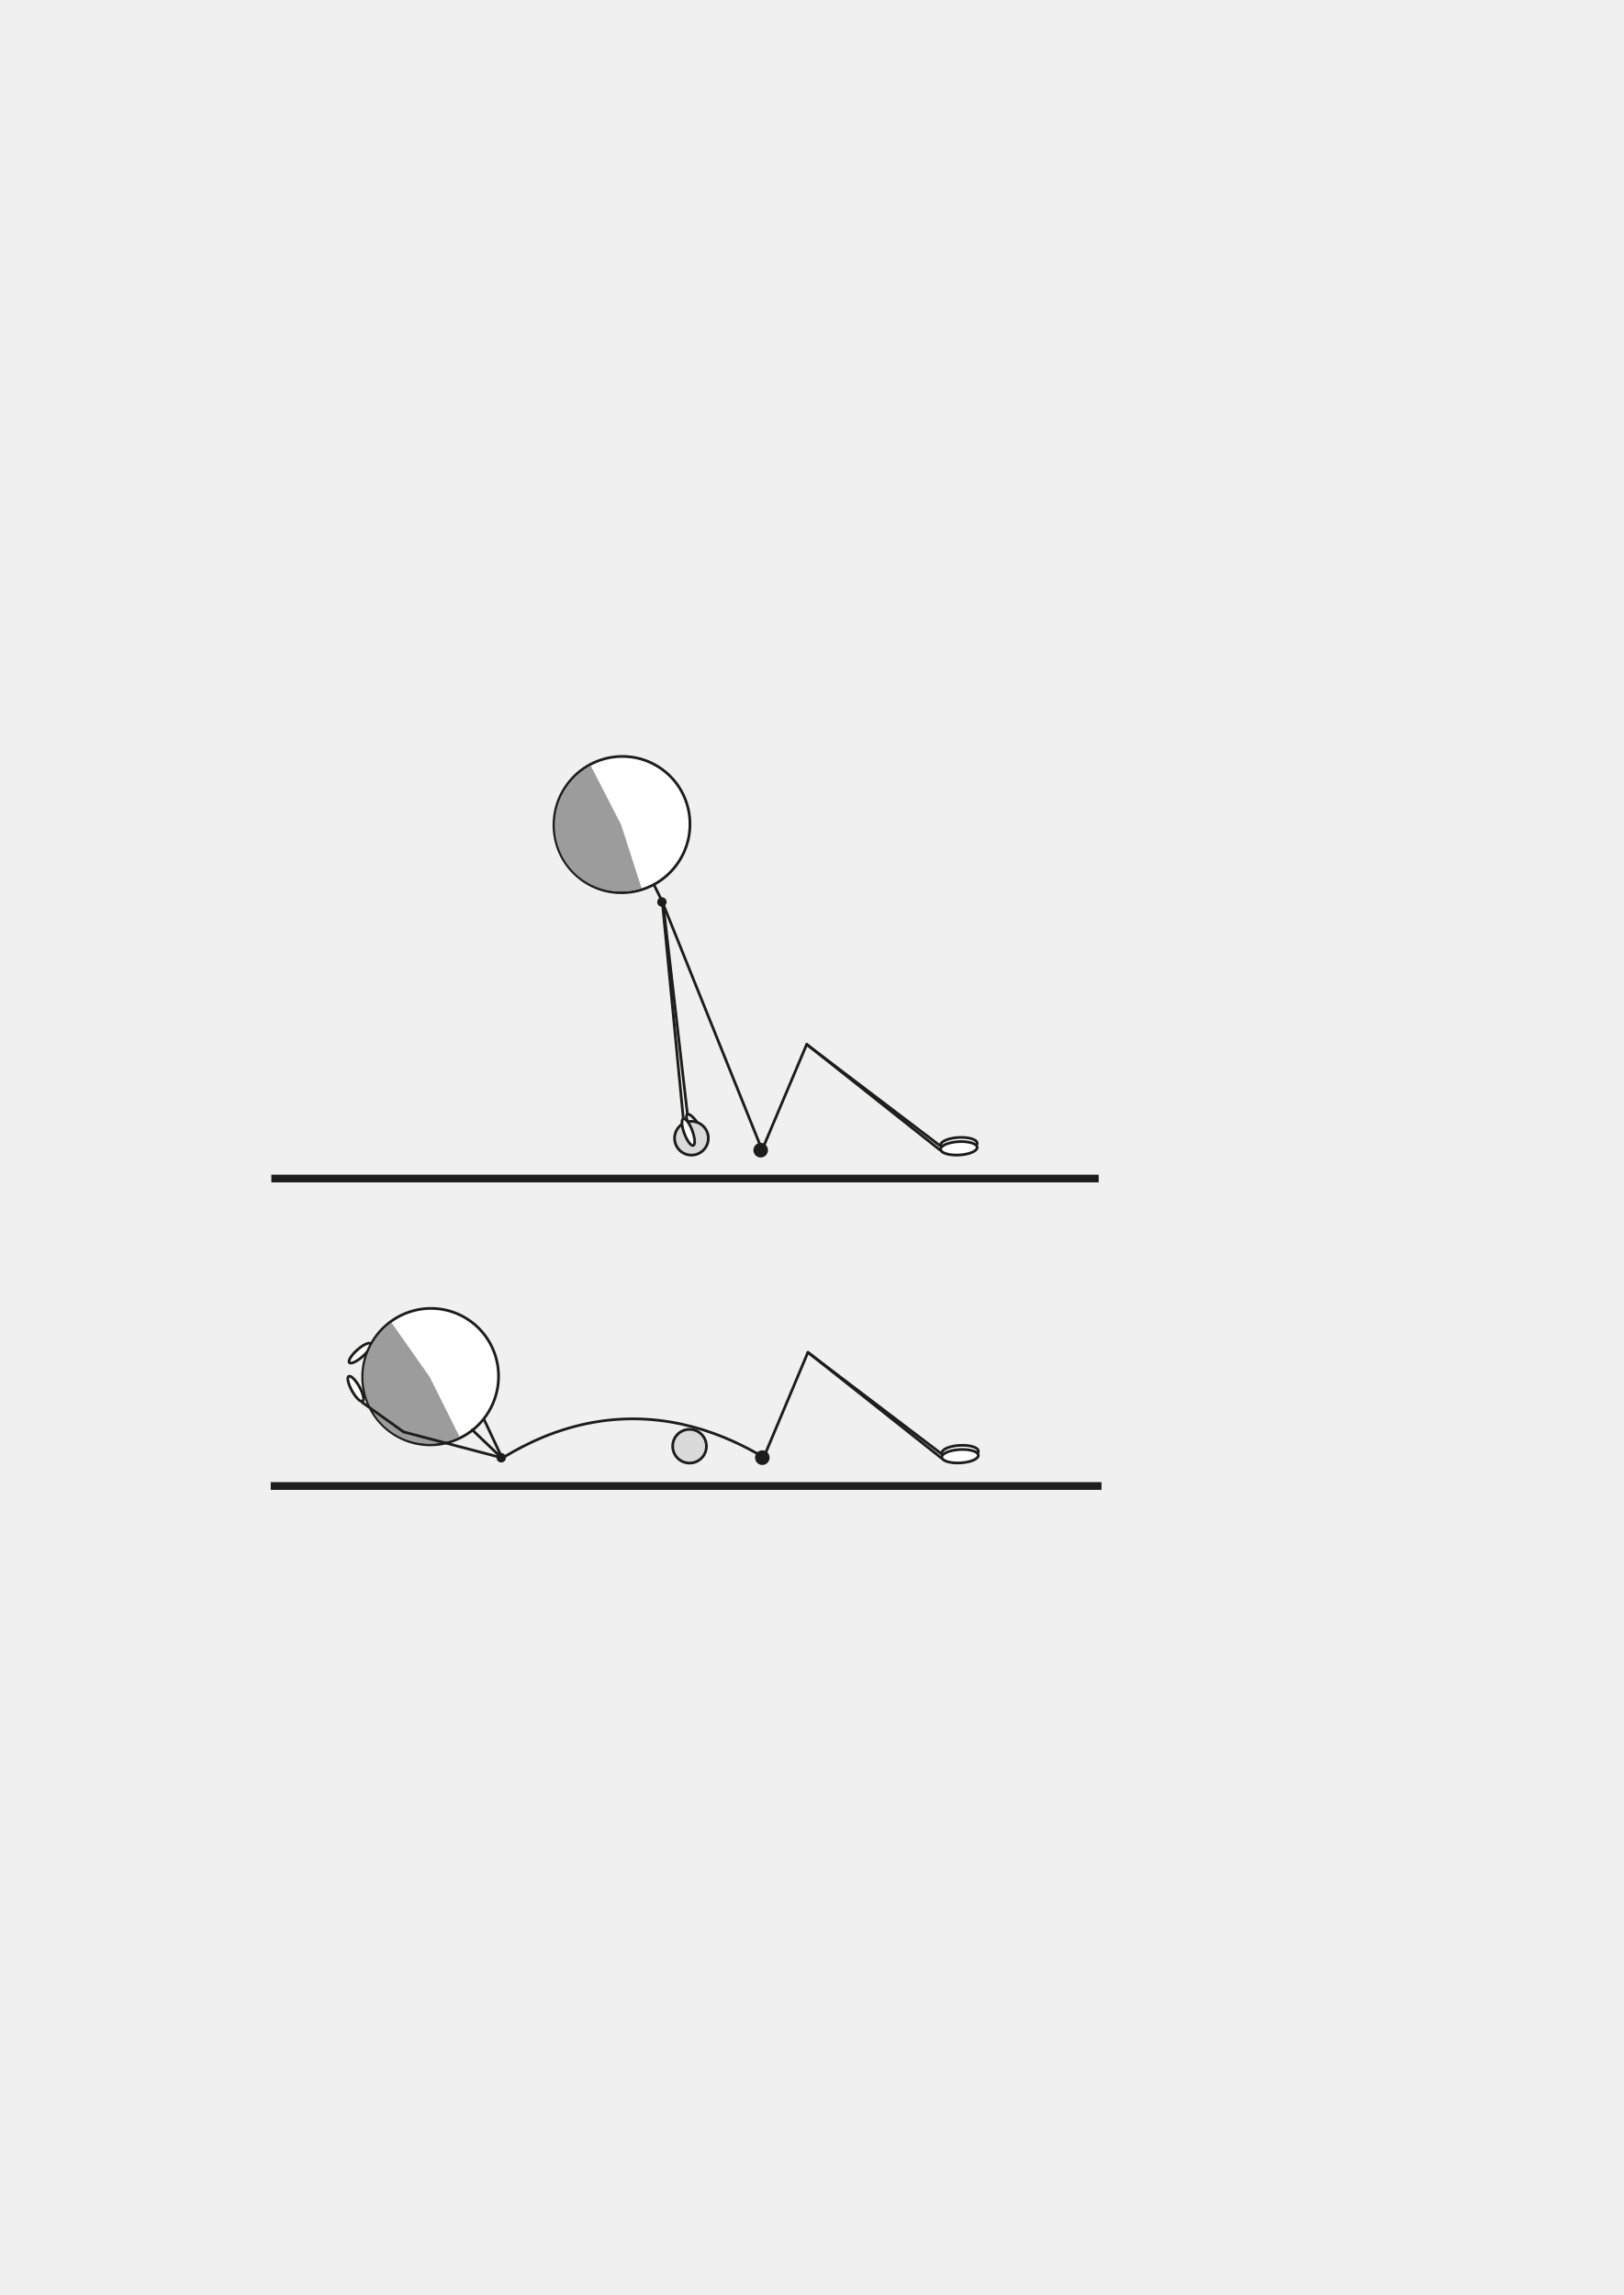
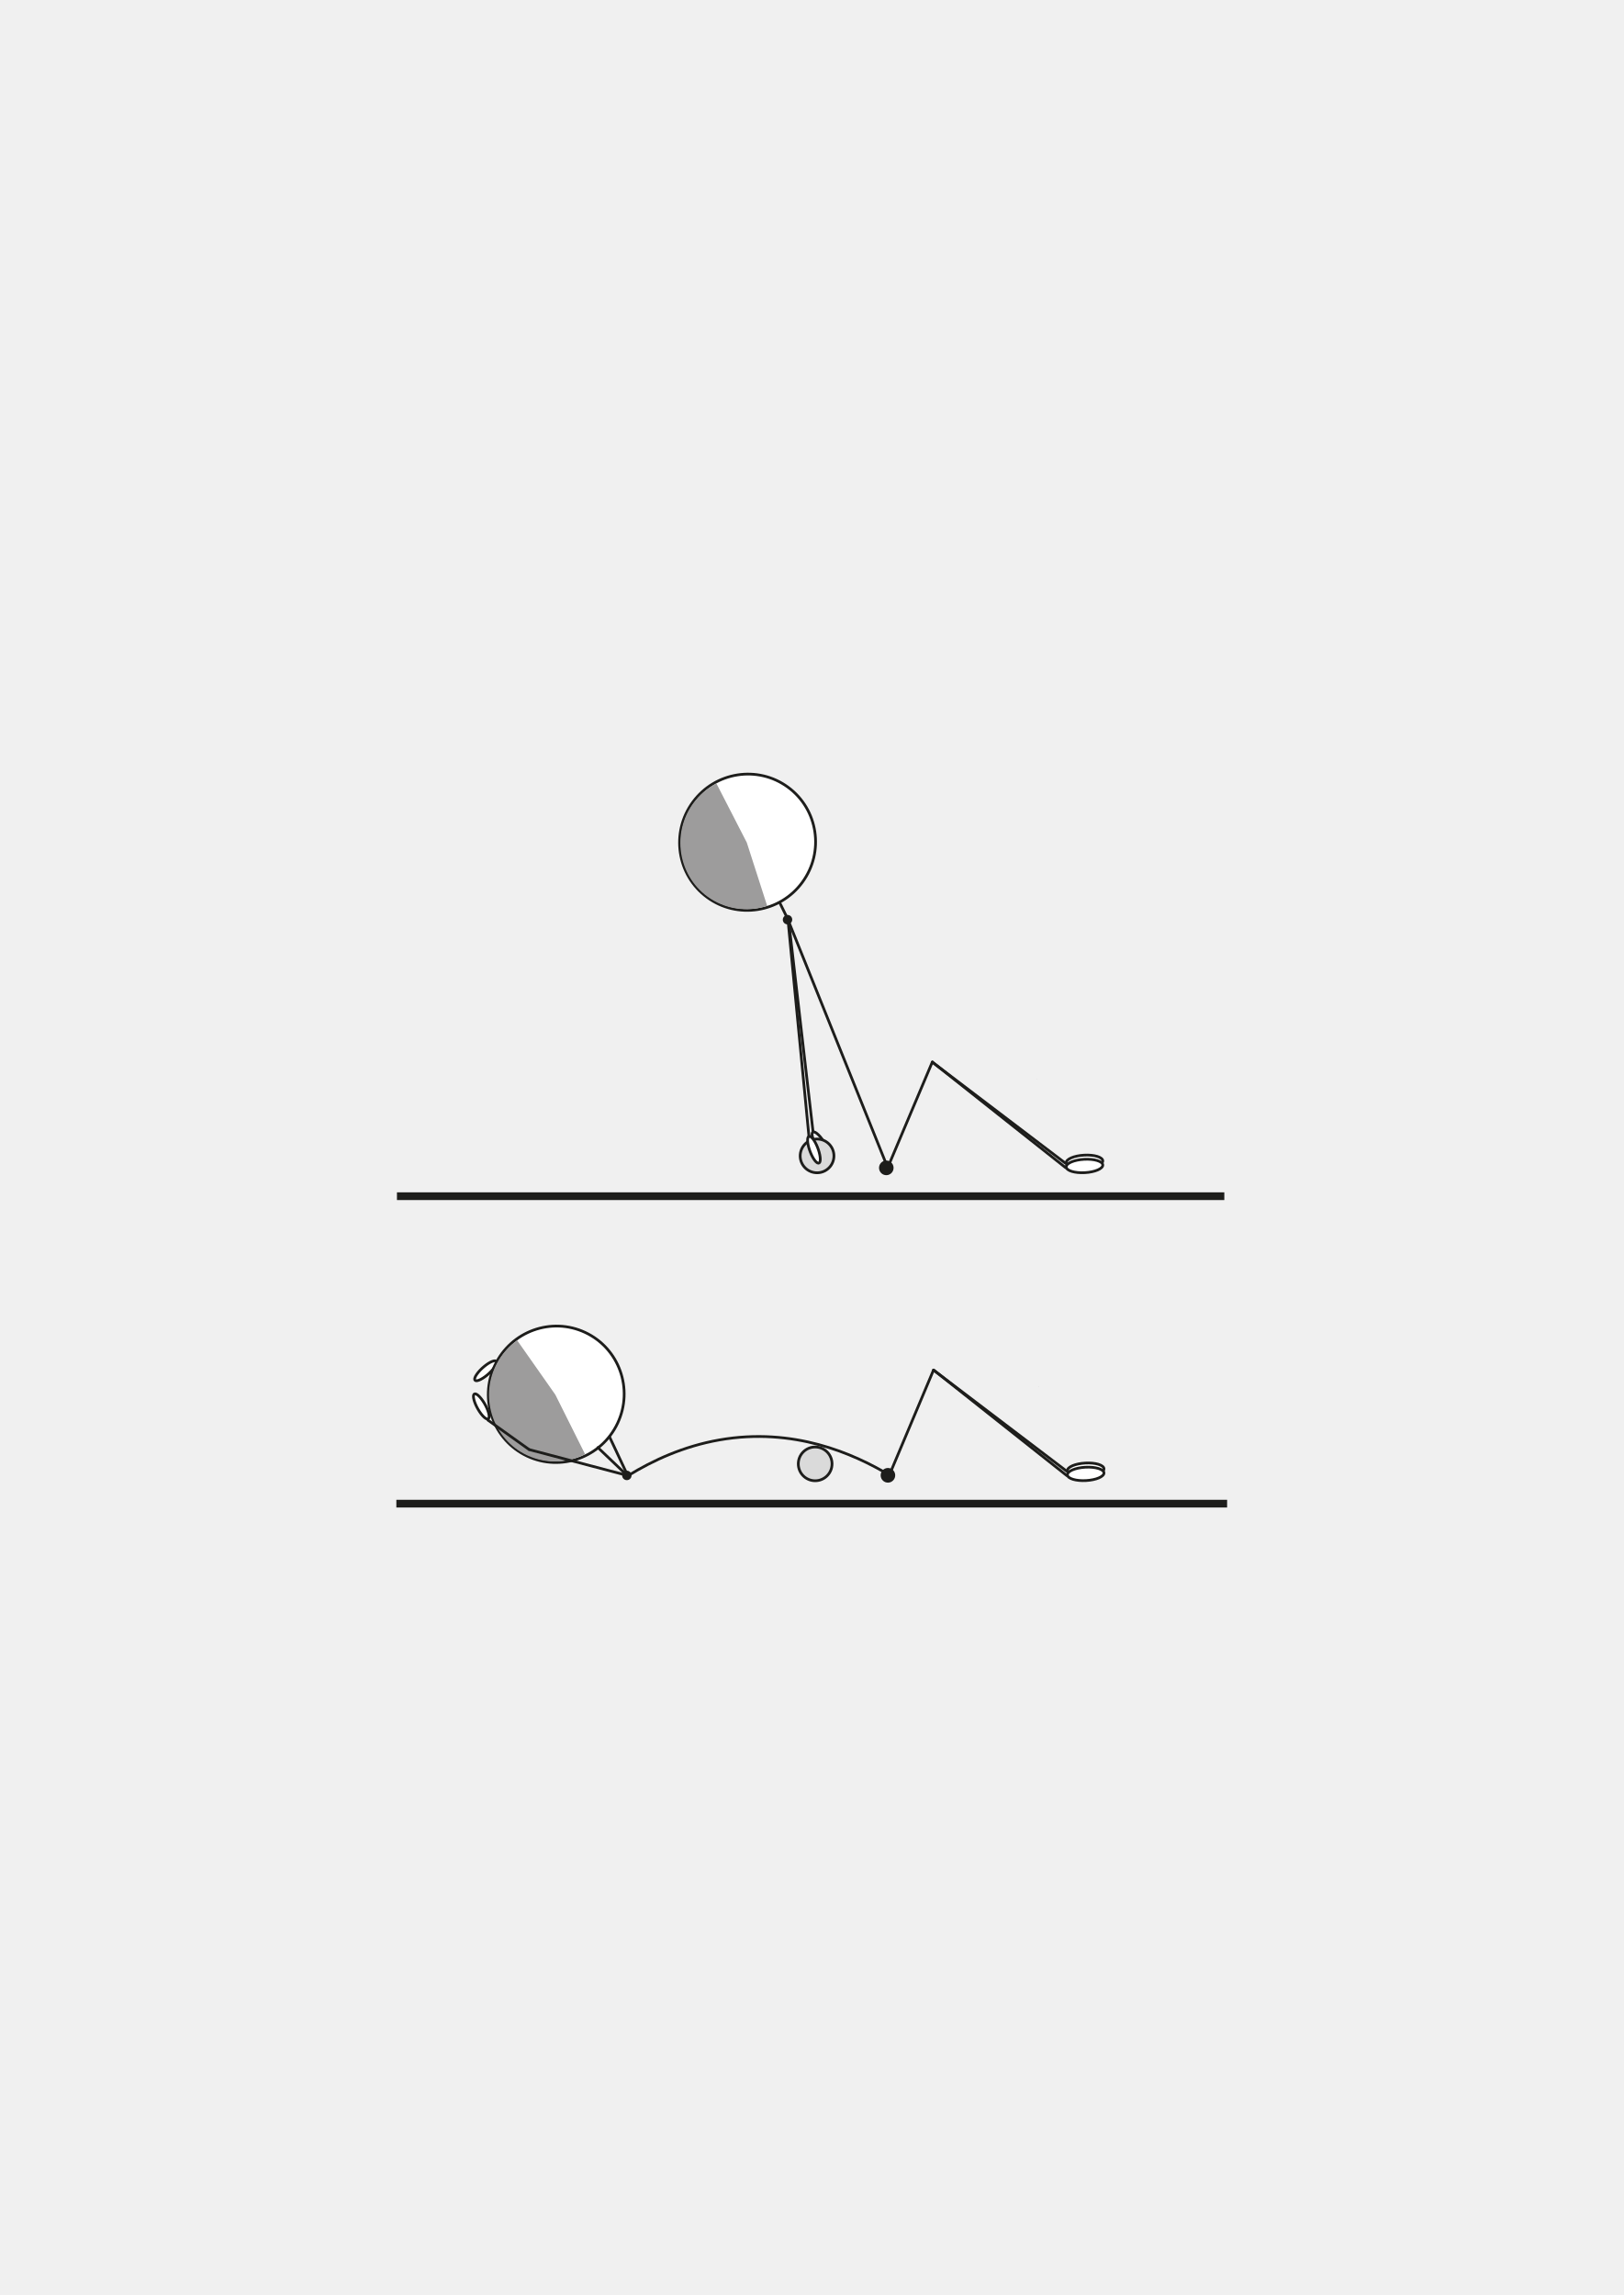
<svg xmlns="http://www.w3.org/2000/svg" width="100%" height="100%" viewBox="0 0 2481 3508" version="1.1" xml:space="preserve" style="fill-rule:evenodd;clip-rule:evenodd;stroke-linecap:round;stroke-miterlimit:10;">
-   <g id="RueckenRolle" transform="matrix(4.16667,0,0,4.16667,0,0)">
+   <g id="RueckenRolle" transform="matrix(4.16667,0,0,4.16667,192,27)">
    <g transform="matrix(-0.425377,-0.905016,-0.905016,0.425377,188.556,495.852)">
      <path d="M-32.336,20.531L13.036,20.531" style="fill:none;fill-rule:nonzero;stroke:rgb(29,29,27);stroke-width:1px;" />
    </g>
    <g transform="matrix(-0.362696,-0.931907,-0.931907,0.362696,129.719,493.828)">
      <path d="M-3.24,-4.738C-1.953,-6.671 -0.908,-6.682 -0.908,-4.761C-0.908,-2.841 -1.952,0.283 -3.24,2.216C-4.528,4.15 -5.572,4.16 -5.572,2.24C-5.572,0.319 -4.527,-2.804 -3.24,-4.738Z" style="fill:white;fill-rule:nonzero;stroke:rgb(29,29,27);stroke-width:1px;stroke-linecap:butt;" />
    </g>
    <g transform="matrix(-1,0,0,1,335.005,502.374)">
      <path d="M0,-0.247C-0.023,-0.247 -0.041,-0.192 -0.041,-0.124C-0.041,-0.056 -0.023,0 0,0C0.023,0 0.041,-0.056 0.041,-0.124C0.041,-0.192 0.023,-0.247 0,-0.247" style="fill:rgb(157,156,156);fill-rule:nonzero;" />
    </g>
    <g transform="matrix(1,0,0,1,183.868,533.043)">
      <path d="M0,3.472C0.951,3.472 1.722,2.695 1.722,1.736C1.722,0.777 0.951,0 0,0C-0.951,0 -1.722,0.777 -1.722,1.736C-1.722,2.695 -0.951,3.472 0,3.472" style="fill:rgb(29,29,27);fill-rule:nonzero;" />
    </g>
    <g transform="matrix(0.905127,0.425141,0.425141,-0.905127,138.683,521.011)">
      <path d="M10.651,-2.377C24.397,-2.377 35.541,8.839 35.541,22.676C35.541,36.512 24.397,47.729 10.651,47.729C-3.095,47.729 -14.239,36.512 -14.239,22.676C-14.239,8.84 -3.095,-2.377 10.651,-2.377" style="fill:white;fill-rule:nonzero;" />
    </g>
    <g transform="matrix(0.905127,0.425141,0.425141,-0.905127,138.683,521.011)">
      <ellipse cx="10.651" cy="22.676" rx="24.89" ry="25.053" style="fill:none;stroke:rgb(29,29,27);stroke-width:1px;stroke-linecap:butt;" />
    </g>
    <g transform="matrix(1,0,0,1,157.647,510.683)">
      <path d="M0,-5.505L-14.001,-25.443C-17.072,-23.258 -19.603,-20.393 -21.398,-17.073C-27.794,-5.241 -23.398,9.716 -11.659,16.062C-4.663,19.845 3.776,19.938 10.902,16.311L0,-5.505Z" style="fill:rgb(157,156,156);fill-rule:nonzero;" />
    </g>
    <g transform="matrix(0.387593,-0.921831,-0.921831,-0.387593,302.815,530.125)">
      <path d="M-12.706,19.126L28.789,19.126" style="fill:none;fill-rule:nonzero;stroke:rgb(29,29,27);stroke-width:1px;" />
    </g>
    <g transform="matrix(0.0556108,0.998453,0.998453,-0.0556108,351.445,526.041)">
      <path d="M6.679,-6.317C5.323,-6.345 4.225,-3.371 4.225,0.323C4.225,4.017 5.323,7.035 6.679,7.061C8.034,7.089 9.133,4.116 9.133,0.422C9.133,-3.273 8.035,-6.29 6.679,-6.317" style="fill:white;fill-rule:nonzero;" />
    </g>
    <g transform="matrix(0.0556108,0.998453,0.998453,-0.0556108,351.445,526.041)">
      <ellipse cx="6.679" cy="0.372" rx="2.454" ry="6.717" style="fill:none;stroke:rgb(29,29,27);stroke-width:1px;stroke-linecap:butt;" />
    </g>
    <g transform="matrix(0.796333,0.604858,0.604858,-0.796333,312.565,485.202)">
      <path d="M-6.227,-18.494L54.924,-18.494" style="fill:none;fill-rule:nonzero;stroke:rgb(29,29,27);stroke-width:1px;" />
    </g>
    <g transform="matrix(-0.666817,0.745222,0.745222,0.666817,282.309,534.439)">
      <path d="M1.996,-4.464C3.476,-4.452 4.676,-3.244 4.676,-1.766C4.677,-0.286 3.477,0.904 1.996,0.892C0.516,0.88 -0.685,-0.328 -0.684,-1.808C-0.684,-3.287 0.516,-4.476 1.996,-4.464" style="fill:rgb(29,29,27);fill-rule:nonzero;" />
    </g>
    <g transform="matrix(0.988513,-0.151139,-0.151139,-0.988513,131.514,512.788)">
      <path d="M-0.526,-0.04C0.762,-1.974 1.807,-1.984 1.807,-0.064C1.806,1.856 0.762,4.98 -0.526,6.914C-1.813,8.848 -2.858,8.858 -2.858,6.938C-2.857,5.018 -1.813,1.894 -0.526,-0.04" style="fill:white;fill-rule:nonzero;" />
    </g>
    <g transform="matrix(0.988513,-0.151139,-0.151139,-0.988513,131.514,512.788)">
      <path d="M-0.526,-0.04C0.762,-1.974 1.807,-1.984 1.807,-0.064C1.806,1.856 0.762,4.98 -0.526,6.914C-1.813,8.848 -2.858,8.858 -2.858,6.938C-2.857,5.018 -1.813,1.894 -0.526,-0.04Z" style="fill:none;fill-rule:nonzero;stroke:rgb(29,29,27);stroke-width:1px;stroke-linecap:butt;" />
    </g>
    <g transform="matrix(0.0556108,0.998453,0.998453,-0.0556108,351.445,527.568)">
      <path d="M6.679,-6.317C5.323,-6.345 4.225,-3.371 4.225,0.322C4.225,4.017 5.323,7.035 6.679,7.061C8.035,7.089 9.133,4.116 9.133,0.422C9.133,-3.273 8.035,-6.29 6.679,-6.317" style="fill:white;fill-rule:nonzero;" />
    </g>
    <g transform="matrix(0.0556108,0.998453,0.998453,-0.0556108,351.445,527.568)">
      <ellipse cx="6.679" cy="0.372" rx="2.454" ry="6.717" style="fill:none;stroke:rgb(29,29,27);stroke-width:1px;stroke-linecap:butt;" />
    </g>
    <g transform="matrix(0.783654,0.621197,0.621197,-0.783654,313.698,485.126)">
      <path d="M-6.74,-19.352L55.566,-19.352" style="fill:none;fill-rule:nonzero;stroke:rgb(29,29,27);stroke-width:1px;" />
    </g>
    <g transform="matrix(0,-1,-1,0,252.954,524.351)">
      <path d="M-6.19,-6.19C-9.609,-6.19 -12.38,-3.419 -12.38,-0C-12.38,3.419 -9.609,6.19 -6.19,6.19C-2.771,6.19 -0,3.419 -0,-0C-0,-3.419 -2.771,-6.19 -6.19,-6.19" style="fill:rgb(218,218,218);fill-rule:nonzero;" />
    </g>
    <g transform="matrix(0,-1,-1,0,252.954,524.351)">
      <circle cx="-6.19" cy="0" r="6.19" style="fill:none;stroke:rgb(29,29,27);stroke-width:1px;stroke-linecap:butt;" />
    </g>
    <g transform="matrix(1,0,0,1,99.317,545.134)">
      <path d="M0,0L304.75,0" style="fill:none;fill-rule:nonzero;stroke:rgb(29,29,27);stroke-width:2.83px;stroke-linecap:butt;" />
    </g>
    <g transform="matrix(0.11476,0.993393,0.993393,-0.11476,285.962,360.731)">
      <path d="M-34.816,-39.07L43.843,-39.07" style="fill:none;fill-rule:nonzero;stroke:rgb(29,29,27);stroke-width:1px;" />
    </g>
    <g transform="matrix(-0.979493,0.201478,0.201478,0.979493,256.255,416.453)">
      <path d="M0.7,-6.883C1.988,-8.816 3.033,-8.827 3.032,-6.908C3.032,-4.987 1.988,-1.863 0.7,0.07C-0.587,2.004 -1.632,2.015 -1.632,0.095C-1.631,-1.826 -0.588,-4.95 0.7,-6.883Z" style="fill:none;fill-rule:nonzero;stroke:rgb(29,29,27);stroke-width:1px;stroke-linecap:butt;" />
    </g>
    <g transform="matrix(-1,0,0,1,334.406,389.584)">
      <path d="M0,-0.246C-0.023,-0.246 -0.041,-0.191 -0.041,-0.123C-0.041,-0.055 -0.023,0 0,0C0.022,0 0.041,-0.055 0.041,-0.123C0.041,-0.191 0.022,-0.246 0,-0.246" style="fill:rgb(157,156,156);fill-rule:nonzero;" />
    </g>
    <g transform="matrix(0.88121,0.472725,0.472725,-0.88121,241.366,331.855)">
      <path d="M0.821,-0.206C1.772,-0.207 2.543,0.571 2.543,1.529C2.543,2.488 1.772,3.265 0.821,3.265C-0.131,3.266 -0.902,2.489 -0.902,1.53C-0.902,0.571 -0.131,-0.206 0.821,-0.206" style="fill:rgb(29,29,27);fill-rule:nonzero;" />
    </g>
    <g transform="matrix(0.806255,0.591569,0.591569,-0.806255,204.26,310.011)">
      <path d="M14.82,-4.854C28.567,-4.854 39.711,6.362 39.71,20.199C39.711,34.035 28.567,45.252 14.82,45.252C1.074,45.252 -10.07,34.036 -10.069,20.199C-10.07,6.363 1.074,-4.854 14.82,-4.854" style="fill:white;fill-rule:nonzero;" />
    </g>
    <g transform="matrix(0.806255,0.591569,0.591569,-0.806255,204.26,310.011)">
      <ellipse cx="14.82" cy="20.199" rx="24.89" ry="25.053" style="fill:none;stroke:rgb(29,29,27);stroke-width:1px;stroke-linecap:butt;" />
    </g>
    <g transform="matrix(1,0,0,1,227.87,306.625)">
      <path d="M0,-4.018L-11.143,-25.695C-14.485,-23.95 -17.386,-21.458 -19.62,-18.414C-27.58,-7.566 -25.273,7.86 -14.51,15.757C-8.196,20.39 -0.001,21.677 7.475,19.209L0,-4.018Z" style="fill:rgb(157,156,156);fill-rule:nonzero;" />
    </g>
    <g transform="matrix(0.38902,-0.921229,-0.921229,-0.38902,302.368,417.361)">
      <path d="M-12.771,19.256L29.034,19.256" style="fill:none;fill-rule:nonzero;stroke:rgb(29,29,27);stroke-width:1px;" />
    </g>
    <g transform="matrix(0.0556108,0.998453,0.998453,-0.0556108,351.014,413.086)">
      <path d="M6.679,-6.317C5.323,-6.345 4.225,-3.371 4.225,0.323C4.225,4.017 5.323,7.035 6.679,7.061C8.034,7.089 9.133,4.116 9.133,0.422C9.133,-3.273 8.035,-6.29 6.679,-6.317" style="fill:white;fill-rule:nonzero;" />
    </g>
    <g transform="matrix(0.0556108,0.998453,0.998453,-0.0556108,351.014,413.086)">
      <ellipse cx="6.679" cy="0.372" rx="2.454" ry="6.717" style="fill:none;stroke:rgb(29,29,27);stroke-width:1px;stroke-linecap:butt;" />
    </g>
    <g transform="matrix(0.796333,0.604858,0.604858,-0.796333,312.134,372.246)">
      <path d="M-6.227,-18.494L54.924,-18.494" style="fill:none;fill-rule:nonzero;stroke:rgb(29,29,27);stroke-width:1px;" />
    </g>
    <g transform="matrix(-0.666817,0.745222,0.745222,0.666817,281.71,421.65)">
      <path d="M1.996,-4.464C3.476,-4.452 4.676,-3.244 4.676,-1.766C4.677,-0.286 3.477,0.904 1.996,0.892C0.516,0.88 -0.684,-0.328 -0.684,-1.808C-0.684,-3.287 0.516,-4.476 1.996,-4.464" style="fill:rgb(29,29,27);fill-rule:nonzero;" />
    </g>
    <g transform="matrix(0.0556108,0.998453,0.998453,-0.0556108,351.014,414.613)">
      <path d="M6.679,-6.317C5.323,-6.345 4.225,-3.371 4.225,0.323C4.225,4.017 5.323,7.035 6.679,7.061C8.034,7.089 9.133,4.116 9.133,0.422C9.133,-3.273 8.035,-6.29 6.679,-6.317" style="fill:white;fill-rule:nonzero;" />
    </g>
    <g transform="matrix(0.0556108,0.998453,0.998453,-0.0556108,351.014,414.613)">
      <ellipse cx="6.679" cy="0.372" rx="2.454" ry="6.717" style="fill:none;stroke:rgb(29,29,27);stroke-width:1px;stroke-linecap:butt;" />
    </g>
    <g transform="matrix(0.783654,0.621197,0.621197,-0.783654,313.268,372.17)">
      <path d="M-6.74,-19.352L55.566,-19.352" style="fill:none;fill-rule:nonzero;stroke:rgb(29,29,27);stroke-width:1px;" />
    </g>
    <g transform="matrix(0.285361,-0.95842,-0.95842,-0.285361,257.036,412.381)">
      <path d="M-5.933,-4.424C-9.352,-4.424 -12.123,-1.652 -12.123,1.766C-12.123,5.185 -9.352,7.956 -5.933,7.957C-2.515,7.956 0.257,5.185 0.257,1.766C0.257,-1.652 -2.514,-4.423 -5.933,-4.424" style="fill:rgb(218,218,218);fill-rule:nonzero;" />
    </g>
    <g transform="matrix(0.285361,-0.95842,-0.95842,-0.285361,257.036,412.381)">
-       <ellipse cx="-5.933" cy="1.767" rx="6.19" ry="6.19" style="fill:none;stroke:rgb(29,29,27);stroke-width:1px;stroke-linecap:butt;" />
+       <circle cx="-5.933" cy="1.767" r="6.19" style="fill:none;stroke:rgb(29,29,27);stroke-width:1px;stroke-linecap:butt;" />
    </g>
    <g transform="matrix(1,0.00071901,0.00071901,-1,252.494,418.781)">
      <path d="M0.003,-0C1.29,-1.933 2.334,-1.944 2.335,-0.024C2.334,1.897 1.291,5.02 0.003,6.954C-1.285,8.887 -2.329,8.898 -2.329,6.977C-2.329,5.057 -1.285,1.933 0.003,-0" style="fill:white;fill-rule:nonzero;" />
    </g>
    <g transform="matrix(1,0.00071901,0.00071901,-1,252.494,418.781)">
      <path d="M0.003,-0C1.29,-1.933 2.334,-1.944 2.335,-0.024C2.334,1.897 1.291,5.02 0.003,6.954C-1.285,8.887 -2.329,8.898 -2.329,6.977C-2.329,5.057 -1.285,1.933 0.003,-0Z" style="fill:none;fill-rule:nonzero;stroke:rgb(29,29,27);stroke-width:1px;stroke-linecap:butt;" />
    </g>
    <g transform="matrix(1,0,0,1,99.5365,432.345)">
      <path d="M0,0L303.505,0" style="fill:none;fill-rule:nonzero;stroke:rgb(29,29,27);stroke-width:2.83px;stroke-linecap:butt;" />
    </g>
    <g transform="matrix(0.0963521,0.995347,0.995347,-0.0963521,286.164,362.768)">
      <path d="M-36.244,-39.922L43.973,-39.922" style="fill:none;fill-rule:nonzero;stroke:rgb(29,29,27);stroke-width:1px;" />
    </g>
    <g transform="matrix(0.440977,0.897518,0.897518,-0.440977,243.613,324.661)">
      <path d="M-2.047,-3.287L5.277,-3.287" style="fill:none;fill-rule:nonzero;stroke:rgb(29,29,27);stroke-width:1px;stroke-linecap:butt;" />
    </g>
    <g transform="matrix(0.37314,0.927775,0.927775,-0.37314,296.889,342.075)">
      <path d="M-30.981,-45.853L67.864,-45.853" style="fill:none;fill-rule:nonzero;stroke:rgb(29,29,27);stroke-width:1px;" />
    </g>
    <g transform="matrix(1,0,0,1,184.473,517.006)">
      <path d="M0,17.772C8.859,12.319 20.127,7.069 33.39,4.744C60.452,0 82.544,9.757 95.662,17.617" style="fill:none;fill-rule:nonzero;stroke:rgb(29,29,27);stroke-width:1px;" />
    </g>
    <g transform="matrix(0.723418,0.69041,0.69041,-0.723418,178.066,522.369)">
      <path d="M-1.965,-4.905L12.244,-4.905" style="fill:none;fill-rule:nonzero;stroke:rgb(29,29,27);stroke-width:1px;" />
    </g>
    <g transform="matrix(0.966973,0.25488,0.25488,-0.966973,149.868,520.943)">
      <path d="M-0.606,-4.676L36.086,-4.676" style="fill:none;fill-rule:nonzero;stroke:rgb(29,29,27);stroke-width:1px;" />
    </g>
    <g transform="matrix(0.813686,0.581305,0.581305,-0.813686,137.431,511.113)">
      <path d="M-1.723,-5.374L16.769,-5.374" style="fill:none;fill-rule:nonzero;stroke:rgb(29,29,27);stroke-width:1px;" />
    </g>
  </g>
</svg>
